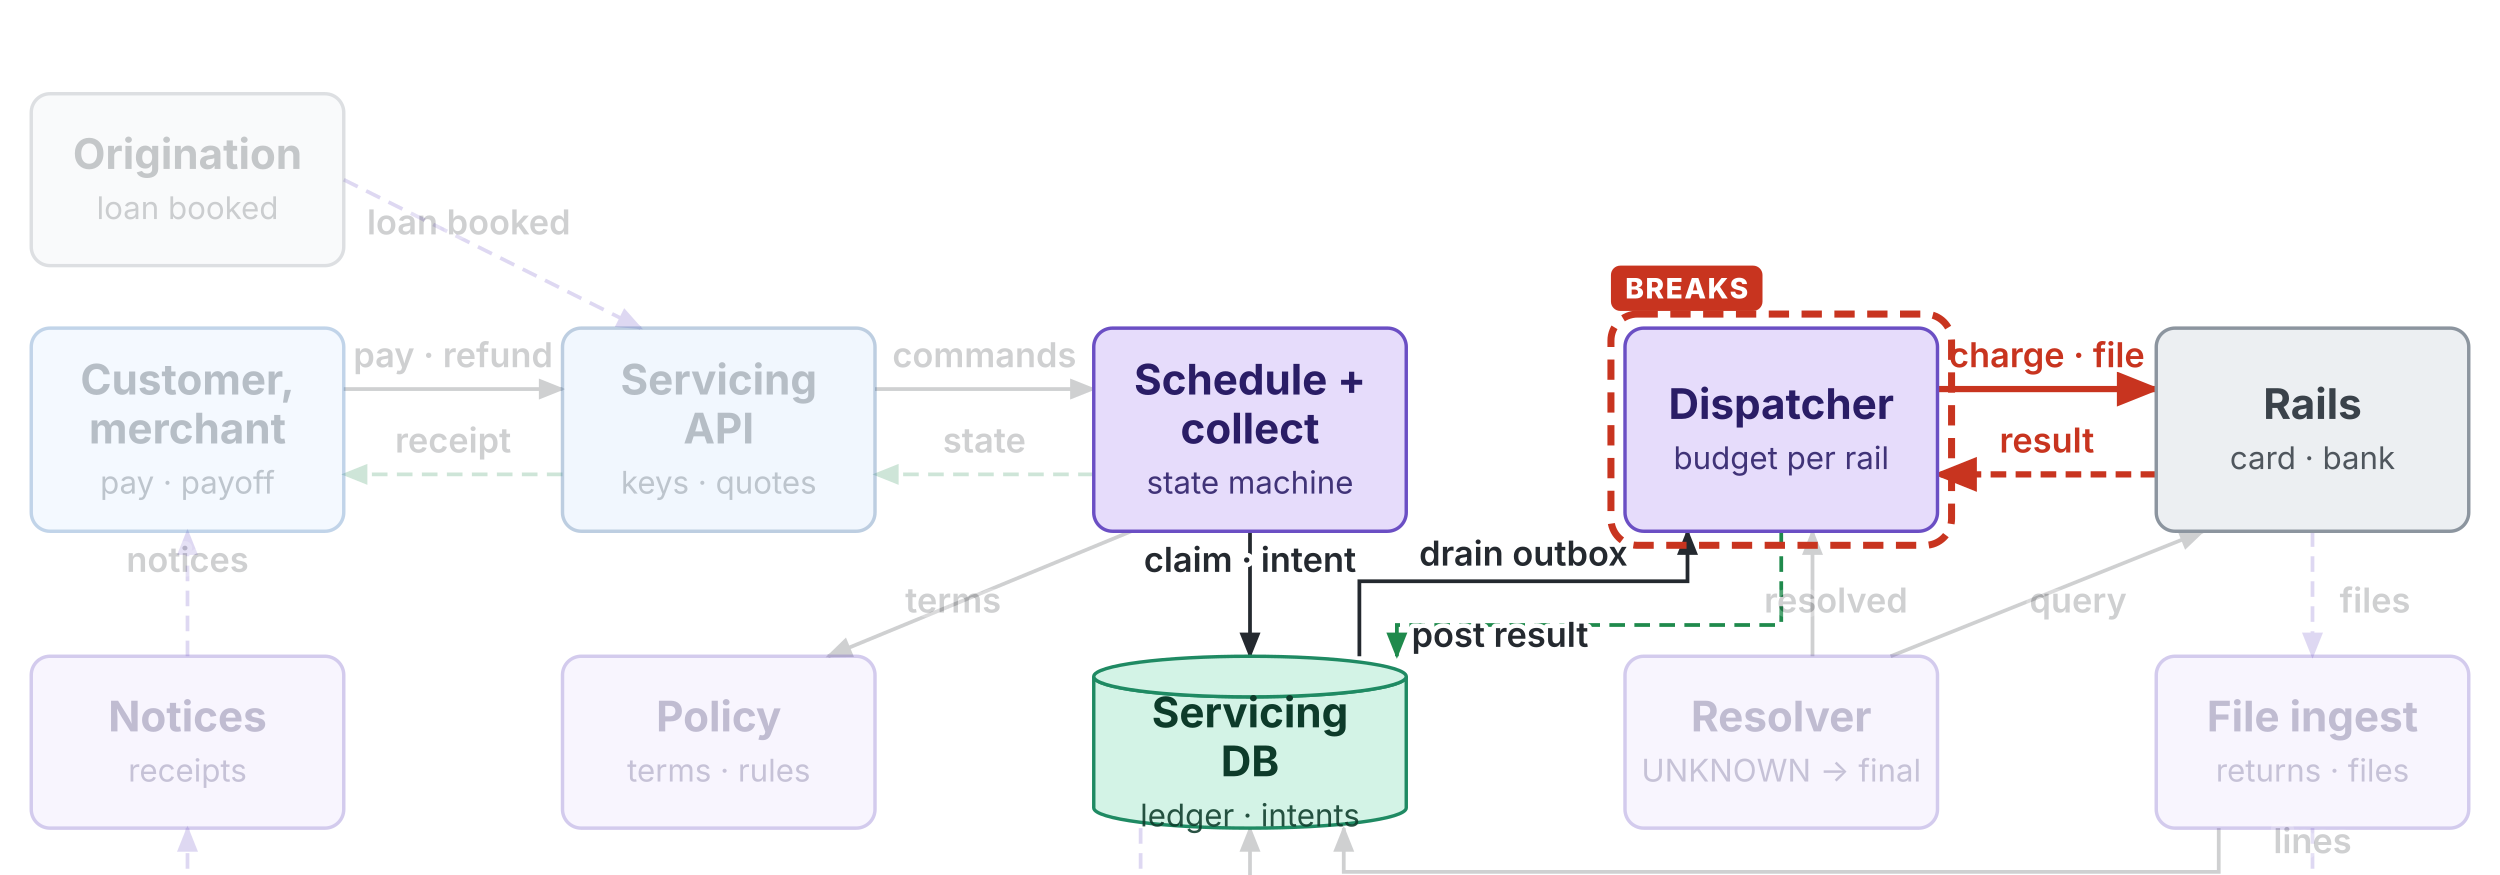
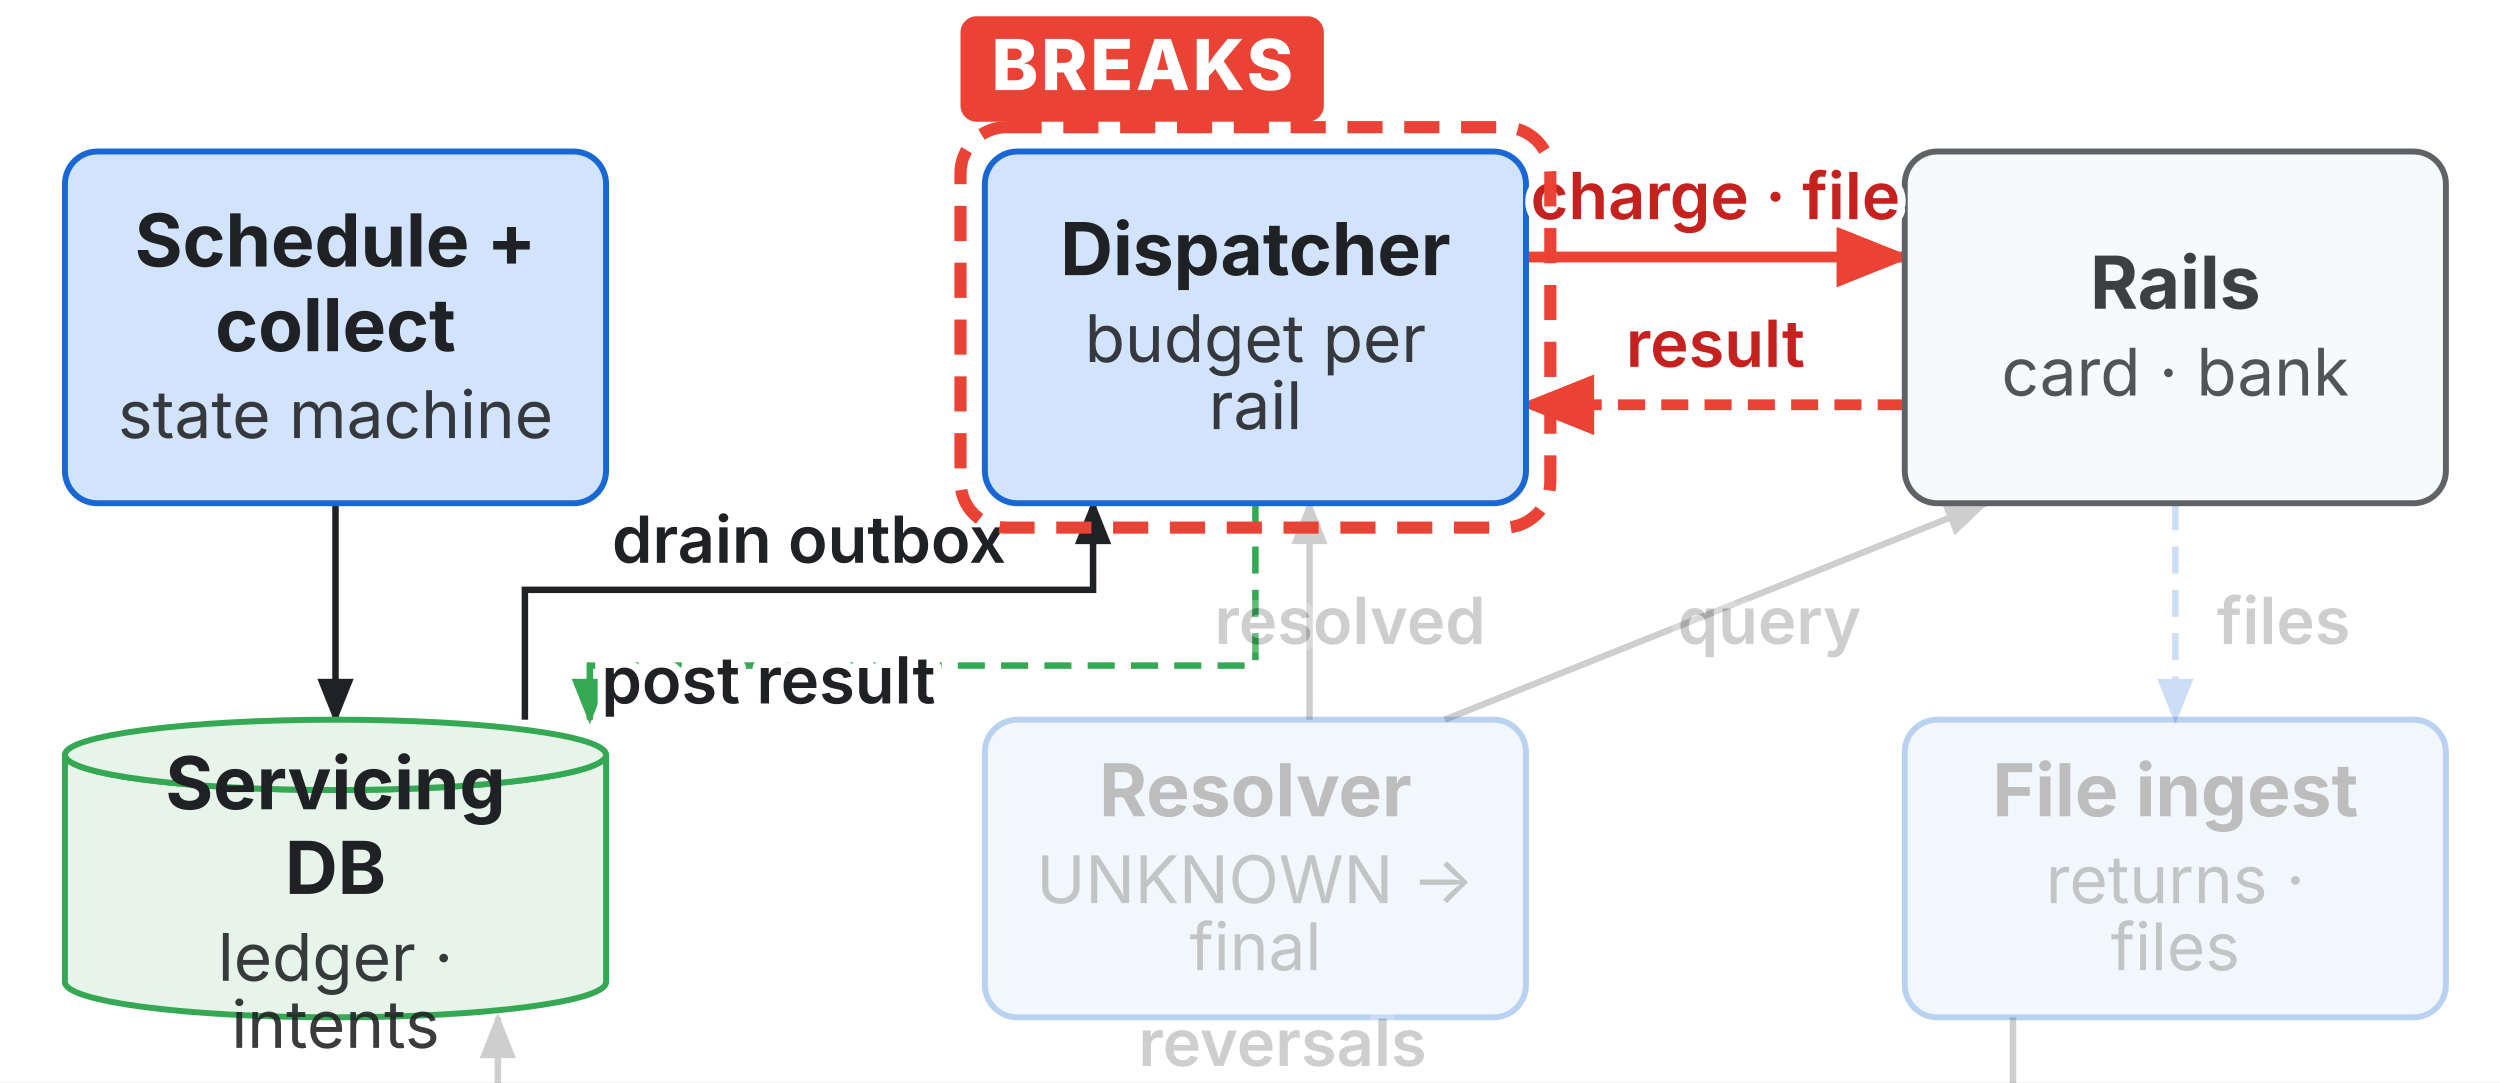
- <svg xmlns="http://www.w3.org/2000/svg" class="base" viewBox="0 0 1600 560" width="1600" height="560">
+ <svg xmlns="http://www.w3.org/2000/svg" class="base" viewBox="676 154 924 400" width="924" height="400">
  <defs>
-     <marker id="bs-1f8a4c" viewBox="0 0 10 10" refX="9" refY="5" markerWidth="7" markerHeight="7" orient="auto">
-       <path d="M0,1 L10,5 L0,9 z" fill="#1f8a4c" />
+     <marker id="bs-1967d2" viewBox="0 0 10 10" refX="9" refY="5" markerWidth="7" markerHeight="7" orient="auto">
+       <path d="M0,1 L10,5 L0,9 z" fill="#1967d2" />
    </marker>
-     <marker id="bs-s-1f8a4c" viewBox="0 0 10 10" refX="1" refY="5" markerWidth="7" markerHeight="7" orient="auto">
-       <path d="M10,1 L0,5 L10,9 z" fill="#1f8a4c" />
+     <marker id="bs-s-1967d2" viewBox="0 0 10 10" refX="1" refY="5" markerWidth="7" markerHeight="7" orient="auto">
+       <path d="M10,1 L0,5 L10,9 z" fill="#1967d2" />
    </marker>
-     <marker id="bs-24292f" viewBox="0 0 10 10" refX="9" refY="5" markerWidth="7" markerHeight="7" orient="auto">
-       <path d="M0,1 L10,5 L0,9 z" fill="#24292f" />
+     <marker id="bs-202124" viewBox="0 0 10 10" refX="9" refY="5" markerWidth="7" markerHeight="7" orient="auto">
+       <path d="M0,1 L10,5 L0,9 z" fill="#202124" />
    </marker>
-     <marker id="bs-s-24292f" viewBox="0 0 10 10" refX="1" refY="5" markerWidth="7" markerHeight="7" orient="auto">
-       <path d="M10,1 L0,5 L10,9 z" fill="#24292f" />
+     <marker id="bs-s-202124" viewBox="0 0 10 10" refX="1" refY="5" markerWidth="7" markerHeight="7" orient="auto">
+       <path d="M10,1 L0,5 L10,9 z" fill="#202124" />
    </marker>
-     <marker id="bs-6b4fc4" viewBox="0 0 10 10" refX="9" refY="5" markerWidth="7" markerHeight="7" orient="auto">
-       <path d="M0,1 L10,5 L0,9 z" fill="#6b4fc4" />
+     <marker id="bs-34a853" viewBox="0 0 10 10" refX="9" refY="5" markerWidth="7" markerHeight="7" orient="auto">
+       <path d="M0,1 L10,5 L0,9 z" fill="#34a853" />
    </marker>
-     <marker id="bs-s-6b4fc4" viewBox="0 0 10 10" refX="1" refY="5" markerWidth="7" markerHeight="7" orient="auto">
-       <path d="M10,1 L0,5 L10,9 z" fill="#6b4fc4" />
+     <marker id="bs-s-34a853" viewBox="0 0 10 10" refX="1" refY="5" markerWidth="7" markerHeight="7" orient="auto">
+       <path d="M10,1 L0,5 L10,9 z" fill="#34a853" />
    </marker>
-     <marker id="bs-c8341f" viewBox="0 0 10 10" refX="9" refY="5" markerWidth="7" markerHeight="7" orient="auto">
-       <path d="M0,1 L10,5 L0,9 z" fill="#c8341f" />
+     <marker id="bs-ea4335" viewBox="0 0 10 10" refX="9" refY="5" markerWidth="7" markerHeight="7" orient="auto">
+       <path d="M0,1 L10,5 L0,9 z" fill="#ea4335" />
    </marker>
-     <marker id="bs-s-c8341f" viewBox="0 0 10 10" refX="1" refY="5" markerWidth="7" markerHeight="7" orient="auto">
-       <path d="M10,1 L0,5 L10,9 z" fill="#c8341f" />
+     <marker id="bs-s-ea4335" viewBox="0 0 10 10" refX="1" refY="5" markerWidth="7" markerHeight="7" orient="auto">
+       <path d="M10,1 L0,5 L10,9 z" fill="#ea4335" />
    </marker>
  </defs>
-   <rect width="1600" height="560" fill="#ffffff" />
-   <path d="M220.0,249.0 L360.0,249.0" fill="none" stroke="#24292f" stroke-width="2.4" marker-end="url(#bs-24292f)" opacity="0.22" />
-   <path d="M360.0,303.6 L220.0,303.6" fill="none" stroke="#1f8a4c" stroke-width="2.4" stroke-dasharray="10 6" marker-end="url(#bs-1f8a4c)" opacity="0.22" />
-   <path d="M220.0,115.0 L410.0,210.0" fill="none" stroke="#6b4fc4" stroke-width="2.4" stroke-dasharray="10 6" marker-end="url(#bs-6b4fc4)" opacity="0.22" />
-   <path d="M560.0,249.0 L700.0,249.0" fill="none" stroke="#24292f" stroke-width="2.4" marker-end="url(#bs-24292f)" opacity="0.22" />
-   <path d="M700.0,303.6 L560.0,303.6" fill="none" stroke="#1f8a4c" stroke-width="2.4" stroke-dasharray="10 6" marker-end="url(#bs-1f8a4c)" opacity="0.22" />
-   <path d="M800.0,340.0 L800.0,420.0" fill="none" stroke="#24292f" stroke-width="2.4" marker-end="url(#bs-24292f)" />
-   <path d="M870.0,420.0 L870.0,372.0 L1080.0,372.0 L1080.0,340.0" fill="none" stroke="#24292f" stroke-width="2.4" marker-end="url(#bs-24292f)" />
-   <path d="M1140.0,340.0 L1140.0,400.0 L894.0,400.0 L894.0,420.0" fill="none" stroke="#1f8a4c" stroke-width="2.4" stroke-dasharray="10 6" marker-end="url(#bs-1f8a4c)" />
-   <path d="M1240.0,249.0 L1380.0,249.0" fill="none" stroke="#c8341f" stroke-width="4" marker-end="url(#bs-c8341f)" />
-   <path d="M1380.0,303.6 L1240.0,303.6" fill="none" stroke="#c8341f" stroke-width="4" stroke-dasharray="10 6" marker-end="url(#bs-c8341f)" />
-   <path d="M724.0,340.0 L530.0,420.0" fill="none" stroke="#24292f" stroke-width="2.4" marker-end="url(#bs-24292f)" opacity="0.22" />
-   <path d="M1480.0,340.0 L1480.0,420.0" fill="none" stroke="#6b4fc4" stroke-width="2.4" stroke-dasharray="10 6" marker-end="url(#bs-6b4fc4)" opacity="0.22" />
-   <path d="M1420.0,530.0 L1420.0,558.0 L860.0,558.0 L860.0,530.0" fill="none" stroke="#24292f" stroke-width="2.4" marker-end="url(#bs-24292f)" opacity="0.22" />
-   <path d="M1210.0,420.0 L1410.0,340.0" fill="none" stroke="#24292f" stroke-width="2.4" marker-end="url(#bs-24292f)" opacity="0.22" />
-   <path d="M1160.0,420.0 L1160.0,340.0" fill="none" stroke="#24292f" stroke-width="2.4" marker-end="url(#bs-24292f)" opacity="0.22" />
-   <path d="M1480.0,530.0 L1480.0,590.0" fill="none" stroke="#6b4fc4" stroke-width="2.4" stroke-dasharray="10 6" marker-end="url(#bs-6b4fc4)" opacity="0.22" />
-   <path d="M1480.0,690.0 L1480.0,716.0 L800.0,716.0 L800.0,530.0" fill="none" stroke="#24292f" stroke-width="2.4" marker-end="url(#bs-24292f)" opacity="0.22" />
-   <path d="M1380.0,640.0 L1240.0,640.0" fill="none" stroke="#24292f" stroke-width="2.4" marker-end="url(#bs-24292f)" opacity="0.22" />
-   <path d="M730.0,530.0 L730.0,566.0 L120.0,566.0 L120.0,530.0" fill="none" stroke="#6b4fc4" stroke-width="2.4" stroke-dasharray="10 6" marker-end="url(#bs-6b4fc4)" opacity="0.22" />
-   <path d="M120.0,420.0 L120.0,340.0" fill="none" stroke="#6b4fc4" stroke-width="2.4" stroke-dasharray="10 6" marker-end="url(#bs-6b4fc4)" opacity="0.22" />
-   <g opacity="0.3">
-     <rect x="20" y="210" width="200" height="130" rx="12" fill="#dbeafe" stroke="#2f6fb5" stroke-width="2.2" />
-     <text x="120.0" y="252.5" text-anchor="middle" font-family="Inter, Helvetica, Arial, sans-serif" font-size="27" font-weight="700" fill="#0b2540">Customer,</text>
-     <text x="120.0" y="283.8" text-anchor="middle" font-family="Inter, Helvetica, Arial, sans-serif" font-size="27" font-weight="700" fill="#0b2540">merchant</text>
-     <text x="120.0" y="315.9" text-anchor="middle" font-family="Inter, Helvetica, Arial, sans-serif" font-size="20.0" fill="#0b2540" fill-opacity="0.88">pay · payoff</text>
+   <rect x="676" y="154" width="924" height="400" fill="#ffffff" />
+   <path data-k="e:svc-db" d="M800.0,340.0 L800.0,420.0" fill="none" stroke="#202124" stroke-width="2.4" marker-end="url(#bs-202124)" />
+   <path data-k="e:db-dsp" d="M870.0,420.0 L870.0,372.0 L1080.0,372.0 L1080.0,340.0" fill="none" stroke="#202124" stroke-width="2.4" marker-end="url(#bs-202124)" />
+   <path data-k="e:dsp-db" d="M1140.0,340.0 L1140.0,400.0 L894.0,400.0 L894.0,420.0" fill="none" stroke="#34a853" stroke-width="2.4" stroke-dasharray="10 6" marker-end="url(#bs-34a853)" />
+   <path data-k="e:dsp-rail" d="M1240.0,249.0 L1380.0,249.0" fill="none" stroke="#ea4335" stroke-width="4" marker-end="url(#bs-ea4335)" />
+   <path data-k="e:rail-dsp" d="M1380.0,303.6 L1240.0,303.6" fill="none" stroke="#ea4335" stroke-width="4" stroke-dasharray="10 6" marker-end="url(#bs-ea4335)" />
+   <path data-k="e:rail-ing" d="M1480.0,340.0 L1480.0,420.0" fill="none" stroke="#1967d2" stroke-width="2.4" stroke-dasharray="10 6" marker-end="url(#bs-1967d2)" opacity="0.22" />
+   <path data-k="e:ing-db" d="M1420.0,530.0 L1420.0,558.0 L860.0,558.0 L860.0,530.0" fill="none" stroke="#202124" stroke-width="2.4" marker-end="url(#bs-202124)" opacity="0.22" />
+   <path data-k="e:res-rail" d="M1210.0,420.0 L1410.0,340.0" fill="none" stroke="#202124" stroke-width="2.4" marker-end="url(#bs-202124)" opacity="0.22" />
+   <path data-k="e:res-dsp" d="M1160.0,420.0 L1160.0,340.0" fill="none" stroke="#202124" stroke-width="2.4" marker-end="url(#bs-202124)" opacity="0.22" />
+   <g data-k="n:svc">
+     <rect x="700" y="210" width="200" height="130" rx="12" fill="#d2e3fc" stroke="#1967d2" stroke-width="2.2" />
+     <text x="800.0" y="252.5" text-anchor="middle" font-family="Inter, Roboto, sans-serif" font-size="27" font-weight="700" fill="#202124">Schedule +</text>
+     <text x="800.0" y="283.8" text-anchor="middle" font-family="Inter, Roboto, sans-serif" font-size="27" font-weight="700" fill="#202124">collect</text>
+     <text x="800.0" y="315.9" text-anchor="middle" font-family="Inter, Roboto, sans-serif" font-size="24.3" fill="#202124" fill-opacity="0.88">state machine</text>
  </g>
-   <g opacity="0.3">
-     <rect x="20" y="60" width="200" height="110" rx="12" fill="#eceff2" stroke="#8c959f" stroke-width="2.2" />
-     <text x="120.0" y="108.1" text-anchor="middle" font-family="Inter, Helvetica, Arial, sans-serif" font-size="27" font-weight="700" fill="#3a424a">Origination</text>
-     <text x="120.0" y="140.2" text-anchor="middle" font-family="Inter, Helvetica, Arial, sans-serif" font-size="20.0" fill="#3a424a" fill-opacity="0.88">loan booked</text>
+   <g data-k="n:dsp">
+     <rect x="1040" y="210" width="200" height="130" rx="12" fill="#d2e3fc" stroke="#1967d2" stroke-width="2.2" />
+     <text x="1140.0" y="255.7" text-anchor="middle" font-family="Inter, Roboto, sans-serif" font-size="27" font-weight="700" fill="#202124">Dispatcher</text>
+     <text x="1140.0" y="287.8" text-anchor="middle" font-family="Inter, Roboto, sans-serif" font-size="24.3" fill="#202124" fill-opacity="0.88">budget per</text>
+     <text x="1140.0" y="312.6" text-anchor="middle" font-family="Inter, Roboto, sans-serif" font-size="24.3" fill="#202124" fill-opacity="0.88">rail</text>
  </g>
-   <g opacity="0.3">
-     <rect x="360" y="210" width="200" height="130" rx="12" fill="#cfe3fb" stroke="#215a9a" stroke-width="2.2" />
-     <text x="460.0" y="252.5" text-anchor="middle" font-family="Inter, Helvetica, Arial, sans-serif" font-size="27" font-weight="700" fill="#0b2540">Servicing</text>
-     <text x="460.0" y="283.8" text-anchor="middle" font-family="Inter, Helvetica, Arial, sans-serif" font-size="27" font-weight="700" fill="#0b2540">API</text>
-     <text x="460.0" y="315.9" text-anchor="middle" font-family="Inter, Helvetica, Arial, sans-serif" font-size="20.0" fill="#0b2540" fill-opacity="0.88">keys · quotes</text>
+   <g data-k="n:rail">
+     <rect x="1380" y="210" width="200" height="130" rx="12" fill="#f8f9fa" stroke="#5f6368" stroke-width="2.2" />
+     <text x="1480.0" y="268.1" text-anchor="middle" font-family="Inter, Roboto, sans-serif" font-size="27" font-weight="700" fill="#3c4043">Rails</text>
+     <text x="1480.0" y="300.2" text-anchor="middle" font-family="Inter, Roboto, sans-serif" font-size="24.3" fill="#3c4043" fill-opacity="0.88">card · bank</text>
  </g>
-   <rect x="700" y="210" width="200" height="130" rx="12" fill="#e6dcfb" stroke="#6b4fc4" stroke-width="2.2" />
-   <text x="800.0" y="252.5" text-anchor="middle" font-family="Inter, Helvetica, Arial, sans-serif" font-size="27" font-weight="700" fill="#2a1d66">Schedule +</text>
-   <text x="800.0" y="283.8" text-anchor="middle" font-family="Inter, Helvetica, Arial, sans-serif" font-size="27" font-weight="700" fill="#2a1d66">collect</text>
-   <text x="800.0" y="315.9" text-anchor="middle" font-family="Inter, Helvetica, Arial, sans-serif" font-size="20.0" fill="#2a1d66" fill-opacity="0.88">state machine</text>
-   <rect x="1040" y="210" width="200" height="130" rx="12" fill="#e6dcfb" stroke="#6b4fc4" stroke-width="2.2" />
-   <text x="1140.0" y="268.1" text-anchor="middle" font-family="Inter, Helvetica, Arial, sans-serif" font-size="27" font-weight="700" fill="#2a1d66">Dispatcher</text>
-   <text x="1140.0" y="300.2" text-anchor="middle" font-family="Inter, Helvetica, Arial, sans-serif" font-size="20.0" fill="#2a1d66" fill-opacity="0.88">budget per rail</text>
-   <rect x="1380" y="210" width="200" height="130" rx="12" fill="#eceff2" stroke="#8c959f" stroke-width="2.2" />
-   <text x="1480.0" y="268.1" text-anchor="middle" font-family="Inter, Helvetica, Arial, sans-serif" font-size="27" font-weight="700" fill="#3a424a">Rails</text>
-   <text x="1480.0" y="300.2" text-anchor="middle" font-family="Inter, Helvetica, Arial, sans-serif" font-size="20.0" fill="#3a424a" fill-opacity="0.88">card · bank</text>
-   <path d="M700,433 a100.0,13 0 0,0 200,0 v84 a100.0,13 0 0,1 -200,0 z" fill="#d3f3e6" stroke="#1f8a63" stroke-width="2.2" />
-   <ellipse cx="800.0" cy="433" rx="100.0" ry="13" fill="#d3f3e6" stroke="#1f8a63" stroke-width="2.2" />
-   <text x="800.0" y="465.5" text-anchor="middle" font-family="Inter, Helvetica, Arial, sans-serif" font-size="27" font-weight="700" fill="#0d3b2a">Servicing</text>
-   <text x="800.0" y="496.8" text-anchor="middle" font-family="Inter, Helvetica, Arial, sans-serif" font-size="27" font-weight="700" fill="#0d3b2a">DB</text>
-   <text x="800.0" y="528.9" text-anchor="middle" font-family="Inter, Helvetica, Arial, sans-serif" font-size="20.0" fill="#0d3b2a" fill-opacity="0.88">ledger · intents</text>
-   <g opacity="0.3">
-     <rect x="360" y="420" width="200" height="110" rx="12" fill="#e6dcfb" stroke="#6b4fc4" stroke-width="2.2" />
-     <text x="460.0" y="468.1" text-anchor="middle" font-family="Inter, Helvetica, Arial, sans-serif" font-size="27" font-weight="700" fill="#2a1d66">Policy</text>
-     <text x="460.0" y="500.2" text-anchor="middle" font-family="Inter, Helvetica, Arial, sans-serif" font-size="20.0" fill="#2a1d66" fill-opacity="0.88">terms · rules</text>
+   <g data-k="n:db">
+     <path d="M700,433 a100.0,13 0 0,0 200,0 v84 a100.0,13 0 0,1 -200,0 z" fill="#e6f4ea" stroke="#34a853" stroke-width="2.2" />
+     <ellipse cx="800.0" cy="433" rx="100.0" ry="13" fill="#e6f4ea" stroke="#34a853" stroke-width="2.2" />
+     <text x="800.0" y="453.1" text-anchor="middle" font-family="Inter, Roboto, sans-serif" font-size="27" font-weight="700" fill="#202124">Servicing</text>
+     <text x="800.0" y="484.4" text-anchor="middle" font-family="Inter, Roboto, sans-serif" font-size="27" font-weight="700" fill="#202124">DB</text>
+     <text x="800.0" y="516.5" text-anchor="middle" font-family="Inter, Roboto, sans-serif" font-size="24.3" fill="#202124" fill-opacity="0.88">ledger ·</text>
+     <text x="800.0" y="541.3" text-anchor="middle" font-family="Inter, Roboto, sans-serif" font-size="24.3" fill="#202124" fill-opacity="0.88">intents</text>
  </g>
-   <g opacity="0.3">
-     <rect x="1380" y="420" width="200" height="110" rx="12" fill="#e6dcfb" stroke="#6b4fc4" stroke-width="2.2" />
-     <text x="1480.0" y="468.1" text-anchor="middle" font-family="Inter, Helvetica, Arial, sans-serif" font-size="27" font-weight="700" fill="#2a1d66">File ingest</text>
-     <text x="1480.0" y="500.2" text-anchor="middle" font-family="Inter, Helvetica, Arial, sans-serif" font-size="20.0" fill="#2a1d66" fill-opacity="0.88">returns · files</text>
+   <g data-k="n:ing">
+     <g opacity="0.3">
+       <rect x="1380" y="420" width="200" height="110" rx="12" fill="#d2e3fc" stroke="#1967d2" stroke-width="2.2" />
+       <text x="1480.0" y="455.7" text-anchor="middle" font-family="Inter, Roboto, sans-serif" font-size="27" font-weight="700" fill="#202124">File ingest</text>
+       <text x="1480.0" y="487.8" text-anchor="middle" font-family="Inter, Roboto, sans-serif" font-size="24.3" fill="#202124" fill-opacity="0.88">returns ·</text>
+       <text x="1480.0" y="512.6" text-anchor="middle" font-family="Inter, Roboto, sans-serif" font-size="24.3" fill="#202124" fill-opacity="0.88">files</text>
+     </g>
  </g>
-   <g opacity="0.3">
-     <rect x="1040" y="420" width="200" height="110" rx="12" fill="#e6dcfb" stroke="#6b4fc4" stroke-width="2.2" />
-     <text x="1140.0" y="468.1" text-anchor="middle" font-family="Inter, Helvetica, Arial, sans-serif" font-size="27" font-weight="700" fill="#2a1d66">Resolver</text>
-     <text x="1140.0" y="500.2" text-anchor="middle" font-family="Inter, Helvetica, Arial, sans-serif" font-size="20.0" fill="#2a1d66" fill-opacity="0.88">UNKNOWN → final</text>
+   <g data-k="n:res">
+     <g opacity="0.3">
+       <rect x="1040" y="420" width="200" height="110" rx="12" fill="#d2e3fc" stroke="#1967d2" stroke-width="2.2" />
+       <text x="1140.0" y="455.7" text-anchor="middle" font-family="Inter, Roboto, sans-serif" font-size="27" font-weight="700" fill="#202124">Resolver</text>
+       <text x="1140.0" y="487.8" text-anchor="middle" font-family="Inter, Roboto, sans-serif" font-size="24.3" fill="#202124" fill-opacity="0.88">UNKNOWN →</text>
+       <text x="1140.0" y="512.6" text-anchor="middle" font-family="Inter, Roboto, sans-serif" font-size="24.3" fill="#202124" fill-opacity="0.88">final</text>
+     </g>
  </g>
-   <g opacity="0.3">
-     <rect x="20" y="420" width="200" height="110" rx="12" fill="#e6dcfb" stroke="#6b4fc4" stroke-width="2.2" />
-     <text x="120.0" y="468.1" text-anchor="middle" font-family="Inter, Helvetica, Arial, sans-serif" font-size="27" font-weight="700" fill="#2a1d66">Notices</text>
-     <text x="120.0" y="500.2" text-anchor="middle" font-family="Inter, Helvetica, Arial, sans-serif" font-size="20.0" fill="#2a1d66" fill-opacity="0.88">receipts</text>
+   <text data-k="e:db-dsp" x="975.0" y="362.0" text-anchor="middle" font-family="Inter, Roboto, sans-serif" font-size="24" font-weight="600" fill="#202124" paint-order="stroke" stroke="#ffffff" stroke-width="6" stroke-linejoin="round">drain outbox</text>
+   <text data-k="e:dsp-db" x="960.0" y="414.0" text-anchor="middle" font-family="Inter, Roboto, sans-serif" font-size="24" font-weight="600" fill="#202124" paint-order="stroke" stroke="#ffffff" stroke-width="6" stroke-linejoin="round">post result</text>
+   <text data-k="e:dsp-rail" x="1310.0" y="235.0" text-anchor="middle" font-family="Inter, Roboto, sans-serif" font-size="24" font-weight="600" fill="#C5221F" paint-order="stroke" stroke="#ffffff" stroke-width="6" stroke-linejoin="round">charge · file</text>
+   <text data-k="e:rail-dsp" x="1310.0" y="289.6" text-anchor="middle" font-family="Inter, Roboto, sans-serif" font-size="24" font-weight="600" fill="#C5221F" paint-order="stroke" stroke="#ffffff" stroke-width="6" stroke-linejoin="round">result</text>
+   <text data-k="e:rail-ing" x="1520.0" y="392.0" text-anchor="middle" font-family="Inter, Roboto, sans-serif" font-size="24" font-weight="600" fill="#202124" paint-order="stroke" stroke="#ffffff" stroke-width="6" stroke-linejoin="round" opacity="0.22">files</text>
+   <text data-k="e:ing-db" x="1150.0" y="548.0" text-anchor="middle" font-family="Inter, Roboto, sans-serif" font-size="24" font-weight="600" fill="#202124" paint-order="stroke" stroke="#ffffff" stroke-width="6" stroke-linejoin="round" opacity="0.22">reversals</text>
+   <text data-k="e:res-rail" x="1330.0" y="392.0" text-anchor="middle" font-family="Inter, Roboto, sans-serif" font-size="24" font-weight="600" fill="#202124" paint-order="stroke" stroke="#ffffff" stroke-width="6" stroke-linejoin="round" opacity="0.22">query</text>
+   <text data-k="e:res-dsp" x="1175.0" y="392.0" text-anchor="middle" font-family="Inter, Roboto, sans-serif" font-size="24" font-weight="600" fill="#202124" paint-order="stroke" stroke="#ffffff" stroke-width="6" stroke-linejoin="round" opacity="0.22">resolved</text>
+   <g data-k="m:dsp">
+     <rect x="1031" y="201" width="218" height="148" rx="17" fill="none" stroke="#ea4335" stroke-width="4.5" stroke-dasharray="13 8" />
+     <rect x="1031" y="160.0" width="134.3" height="39.0" rx="6" fill="#ea4335" />
+     <text x="1098.2" y="187.3" text-anchor="middle" font-family="Inter, Roboto, sans-serif" font-size="26" font-weight="800" letter-spacing="1" fill="#ffffff">BREAKS</text>
  </g>
-   <g opacity="0.3">
-     <rect x="1380" y="590" width="200" height="100" rx="12" fill="#e6dcfb" stroke="#6b4fc4" stroke-width="2.2" />
-     <text x="1480.0" y="633.1" text-anchor="middle" font-family="Inter, Helvetica, Arial, sans-serif" font-size="27" font-weight="700" fill="#2a1d66">Reconciliation</text>
-     <text x="1480.0" y="665.2" text-anchor="middle" font-family="Inter, Helvetica, Arial, sans-serif" font-size="20.0" fill="#2a1d66" fill-opacity="0.88">three-way</text>
-   </g>
-   <g opacity="0.3">
-     <rect x="1040" y="590" width="200" height="100" rx="12" fill="#dbeafe" stroke="#2f6fb5" stroke-width="2.2" />
-     <text x="1140.0" y="633.1" text-anchor="middle" font-family="Inter, Helvetica, Arial, sans-serif" font-size="27" font-weight="700" fill="#0b2540">Finance ops</text>
-     <text x="1140.0" y="665.2" text-anchor="middle" font-family="Inter, Helvetica, Arial, sans-serif" font-size="20.0" fill="#0b2540" fill-opacity="0.88">owned breaks</text>
-   </g>
-   <text x="290.0" y="235.0" text-anchor="middle" font-family="Inter, Helvetica, Arial, sans-serif" font-size="22" font-weight="600" fill="#24292f" paint-order="stroke" stroke="#ffffff" stroke-width="6" stroke-linejoin="round" opacity="0.22">pay · refund</text>
-   <text x="290.0" y="289.6" text-anchor="middle" font-family="Inter, Helvetica, Arial, sans-serif" font-size="22" font-weight="600" fill="#24292f" paint-order="stroke" stroke="#ffffff" stroke-width="6" stroke-linejoin="round" opacity="0.22">receipt</text>
-   <text x="300.0" y="150.0" text-anchor="middle" font-family="Inter, Helvetica, Arial, sans-serif" font-size="22" font-weight="600" fill="#24292f" paint-order="stroke" stroke="#ffffff" stroke-width="6" stroke-linejoin="round" opacity="0.22">loan booked</text>
-   <text x="630.0" y="235.0" text-anchor="middle" font-family="Inter, Helvetica, Arial, sans-serif" font-size="22" font-weight="600" fill="#24292f" paint-order="stroke" stroke="#ffffff" stroke-width="6" stroke-linejoin="round" opacity="0.22">commands</text>
-   <text x="630.0" y="289.6" text-anchor="middle" font-family="Inter, Helvetica, Arial, sans-serif" font-size="22" font-weight="600" fill="#24292f" paint-order="stroke" stroke="#ffffff" stroke-width="6" stroke-linejoin="round" opacity="0.22">state</text>
-   <text x="800.0" y="366.0" text-anchor="middle" font-family="Inter, Helvetica, Arial, sans-serif" font-size="22" font-weight="600" fill="#24292f" paint-order="stroke" stroke="#ffffff" stroke-width="6" stroke-linejoin="round">claim · intent</text>
-   <text x="975.0" y="362.0" text-anchor="middle" font-family="Inter, Helvetica, Arial, sans-serif" font-size="22" font-weight="600" fill="#24292f" paint-order="stroke" stroke="#ffffff" stroke-width="6" stroke-linejoin="round">drain outbox</text>
-   <text x="960.0" y="414.0" text-anchor="middle" font-family="Inter, Helvetica, Arial, sans-serif" font-size="22" font-weight="600" fill="#24292f" paint-order="stroke" stroke="#ffffff" stroke-width="6" stroke-linejoin="round">post result</text>
-   <text x="1310.0" y="235.0" text-anchor="middle" font-family="Inter, Helvetica, Arial, sans-serif" font-size="22" font-weight="600" fill="#c8341f" paint-order="stroke" stroke="#ffffff" stroke-width="6" stroke-linejoin="round">charge · file</text>
-   <text x="1310.0" y="289.6" text-anchor="middle" font-family="Inter, Helvetica, Arial, sans-serif" font-size="22" font-weight="600" fill="#c8341f" paint-order="stroke" stroke="#ffffff" stroke-width="6" stroke-linejoin="round">result</text>
-   <text x="610.0" y="392.0" text-anchor="middle" font-family="Inter, Helvetica, Arial, sans-serif" font-size="22" font-weight="600" fill="#24292f" paint-order="stroke" stroke="#ffffff" stroke-width="6" stroke-linejoin="round" opacity="0.22">terms</text>
-   <text x="1520.0" y="392.0" text-anchor="middle" font-family="Inter, Helvetica, Arial, sans-serif" font-size="22" font-weight="600" fill="#24292f" paint-order="stroke" stroke="#ffffff" stroke-width="6" stroke-linejoin="round" opacity="0.22">files</text>
-   <text x="1150.0" y="582.0" text-anchor="middle" font-family="Inter, Helvetica, Arial, sans-serif" font-size="22" font-weight="600" fill="#24292f" paint-order="stroke" stroke="#ffffff" stroke-width="6" stroke-linejoin="round" opacity="0.22">reversals</text>
-   <text x="1330.0" y="392.0" text-anchor="middle" font-family="Inter, Helvetica, Arial, sans-serif" font-size="22" font-weight="600" fill="#24292f" paint-order="stroke" stroke="#ffffff" stroke-width="6" stroke-linejoin="round" opacity="0.22">query</text>
-   <text x="1175.0" y="392.0" text-anchor="middle" font-family="Inter, Helvetica, Arial, sans-serif" font-size="22" font-weight="600" fill="#24292f" paint-order="stroke" stroke="#ffffff" stroke-width="6" stroke-linejoin="round" opacity="0.22">resolved</text>
-   <text x="1480.0" y="546.0" text-anchor="middle" font-family="Inter, Helvetica, Arial, sans-serif" font-size="22" font-weight="600" fill="#24292f" paint-order="stroke" stroke="#ffffff" stroke-width="6" stroke-linejoin="round" opacity="0.22">lines</text>
-   <text x="900.0" y="704.0" text-anchor="middle" font-family="Inter, Helvetica, Arial, sans-serif" font-size="22" font-weight="600" fill="#24292f" paint-order="stroke" stroke="#ffffff" stroke-width="6" stroke-linejoin="round" opacity="0.22">expectations</text>
-   <text x="1310.0" y="626.0" text-anchor="middle" font-family="Inter, Helvetica, Arial, sans-serif" font-size="22" font-weight="600" fill="#24292f" paint-order="stroke" stroke="#ffffff" stroke-width="6" stroke-linejoin="round" opacity="0.22">breaks</text>
-   <text x="600.0" y="588.0" text-anchor="middle" font-family="Inter, Helvetica, Arial, sans-serif" font-size="22" font-weight="600" fill="#24292f" paint-order="stroke" stroke="#ffffff" stroke-width="6" stroke-linejoin="round" opacity="0.22">outbox relay</text>
-   <text x="120.0" y="366.0" text-anchor="middle" font-family="Inter, Helvetica, Arial, sans-serif" font-size="22" font-weight="600" fill="#24292f" paint-order="stroke" stroke="#ffffff" stroke-width="6" stroke-linejoin="round" opacity="0.22">notices</text>
-   <rect x="1031" y="201" width="218" height="148" rx="17" fill="none" stroke="#c8341f" stroke-width="4.5" stroke-dasharray="13 8" />
-   <rect x="1031" y="170" width="97.0" height="29" rx="6" fill="#c8341f" />
-   <text x="1079.5" y="191" text-anchor="middle" font-family="Inter, Helvetica, Arial, sans-serif" font-size="18" font-weight="800" letter-spacing="1" fill="#ffffff">BREAKS</text>
</svg>
